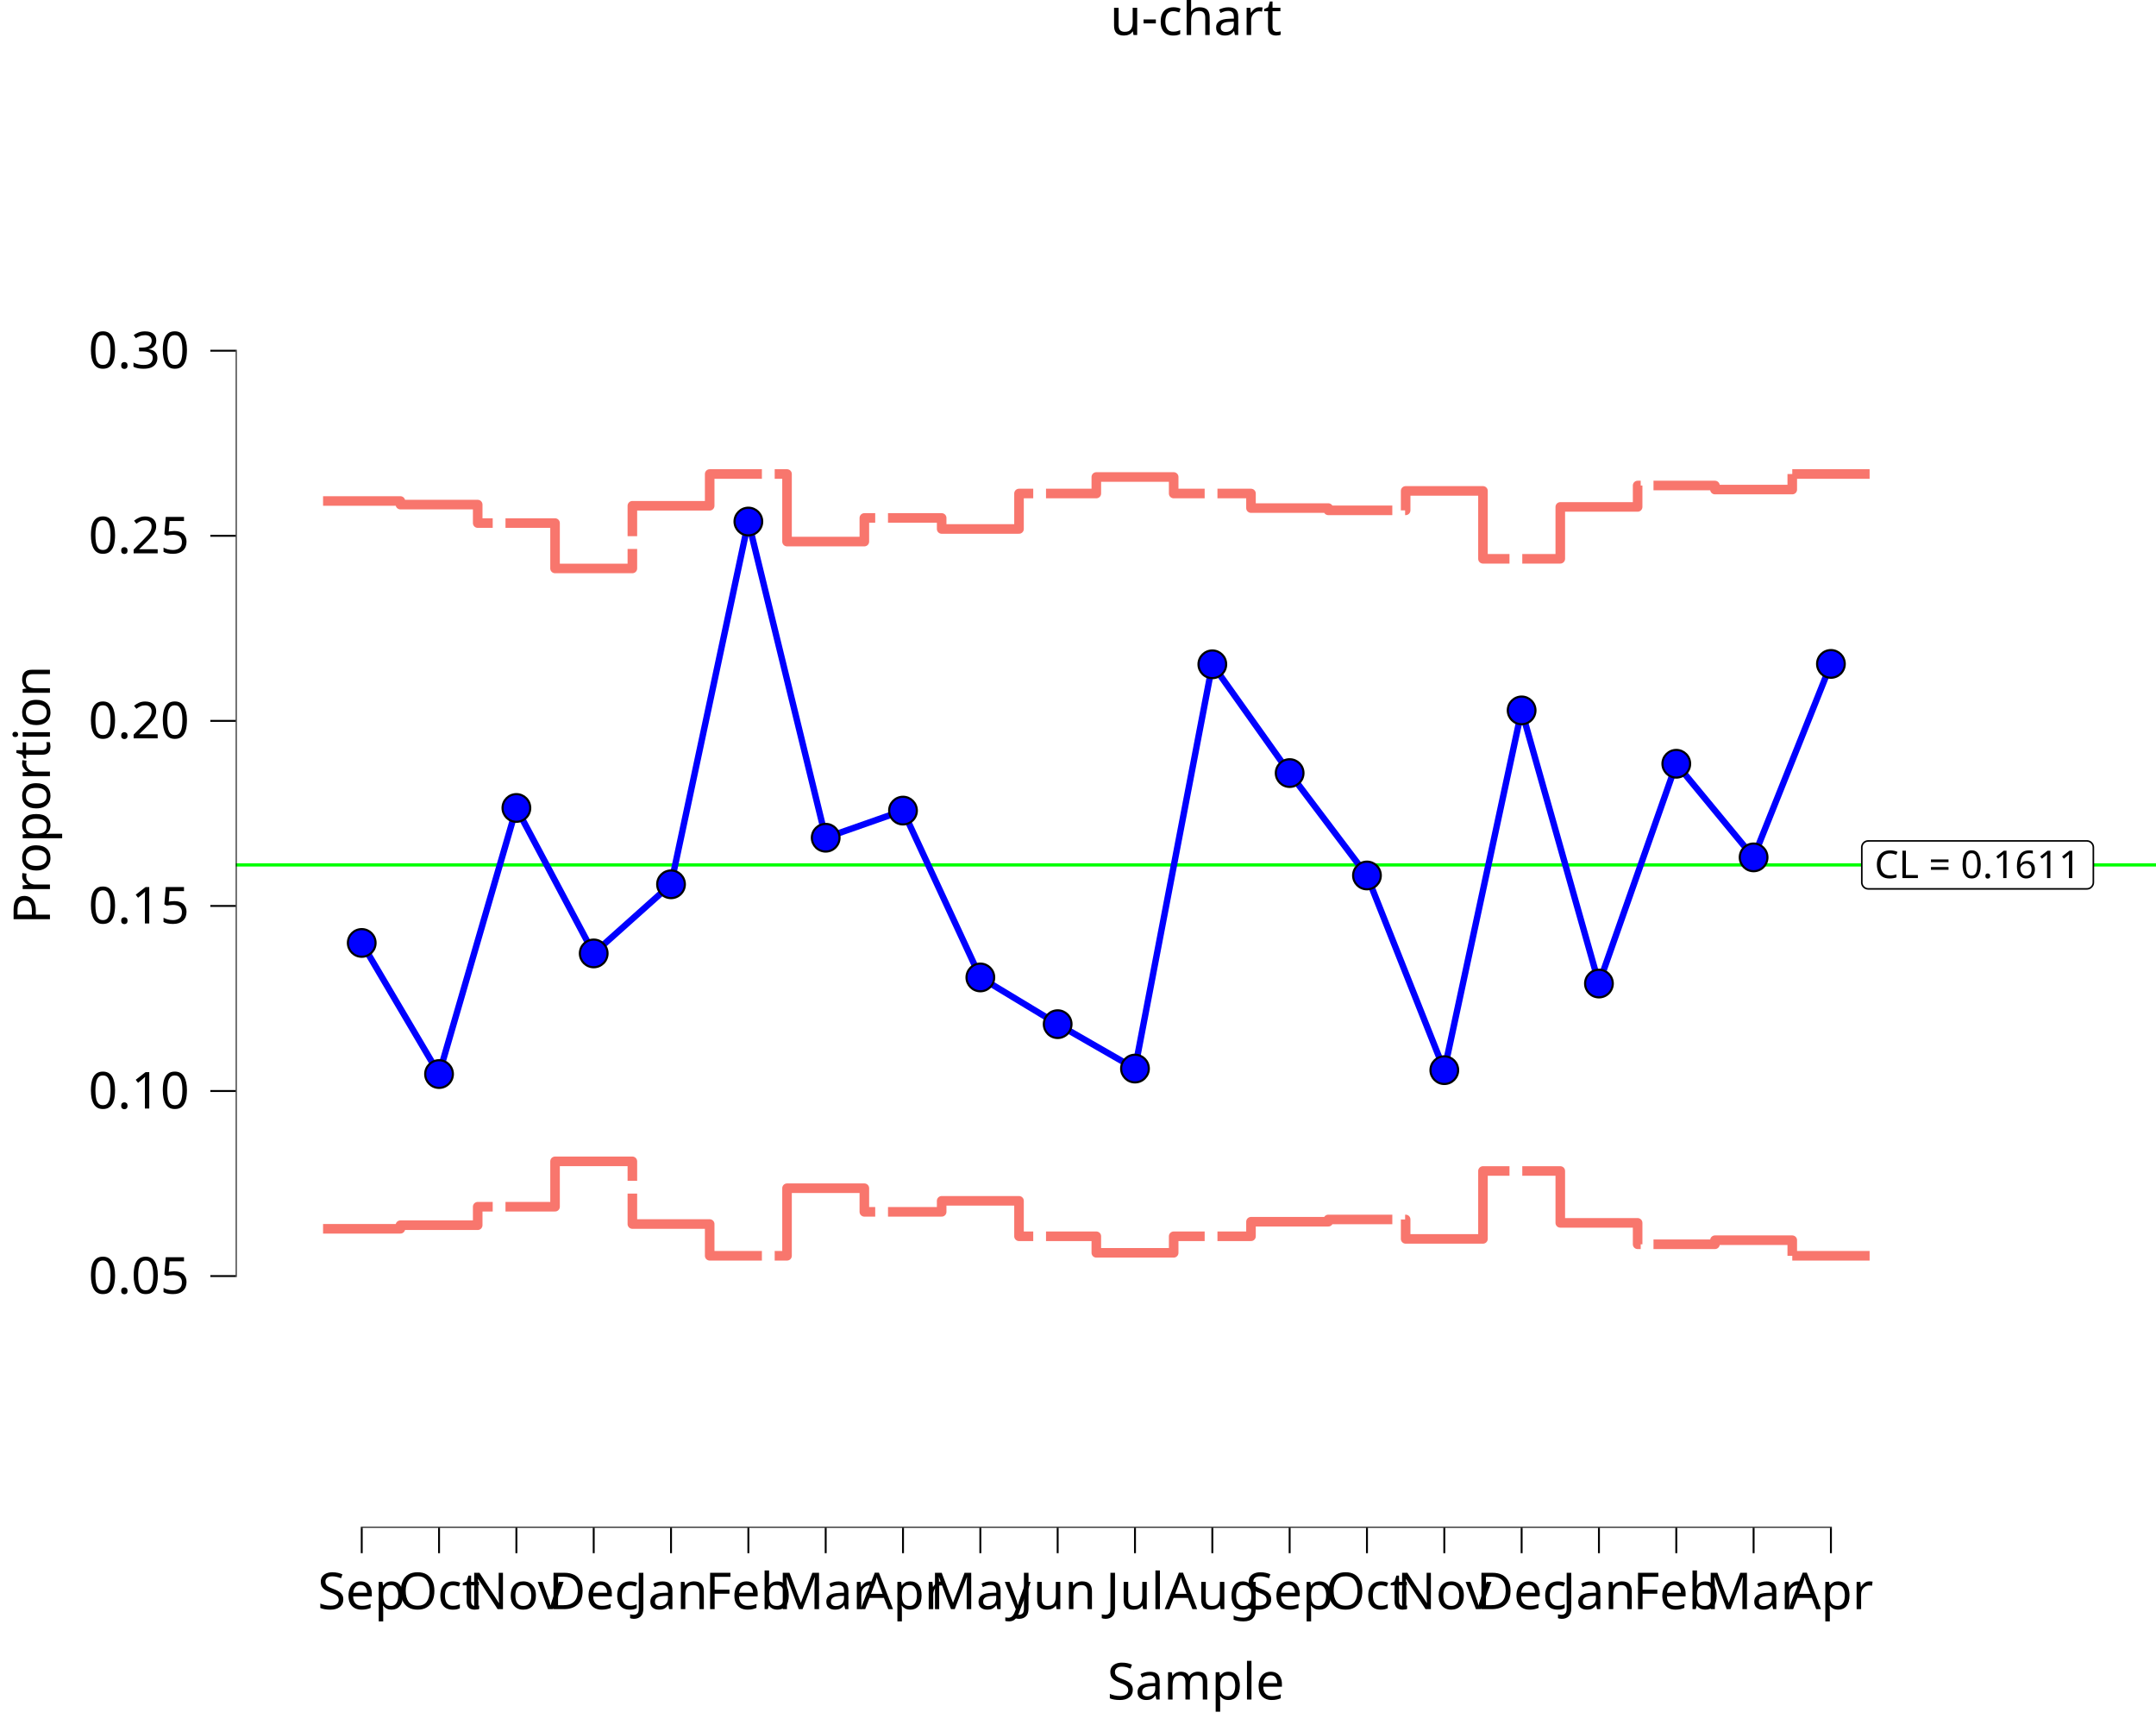
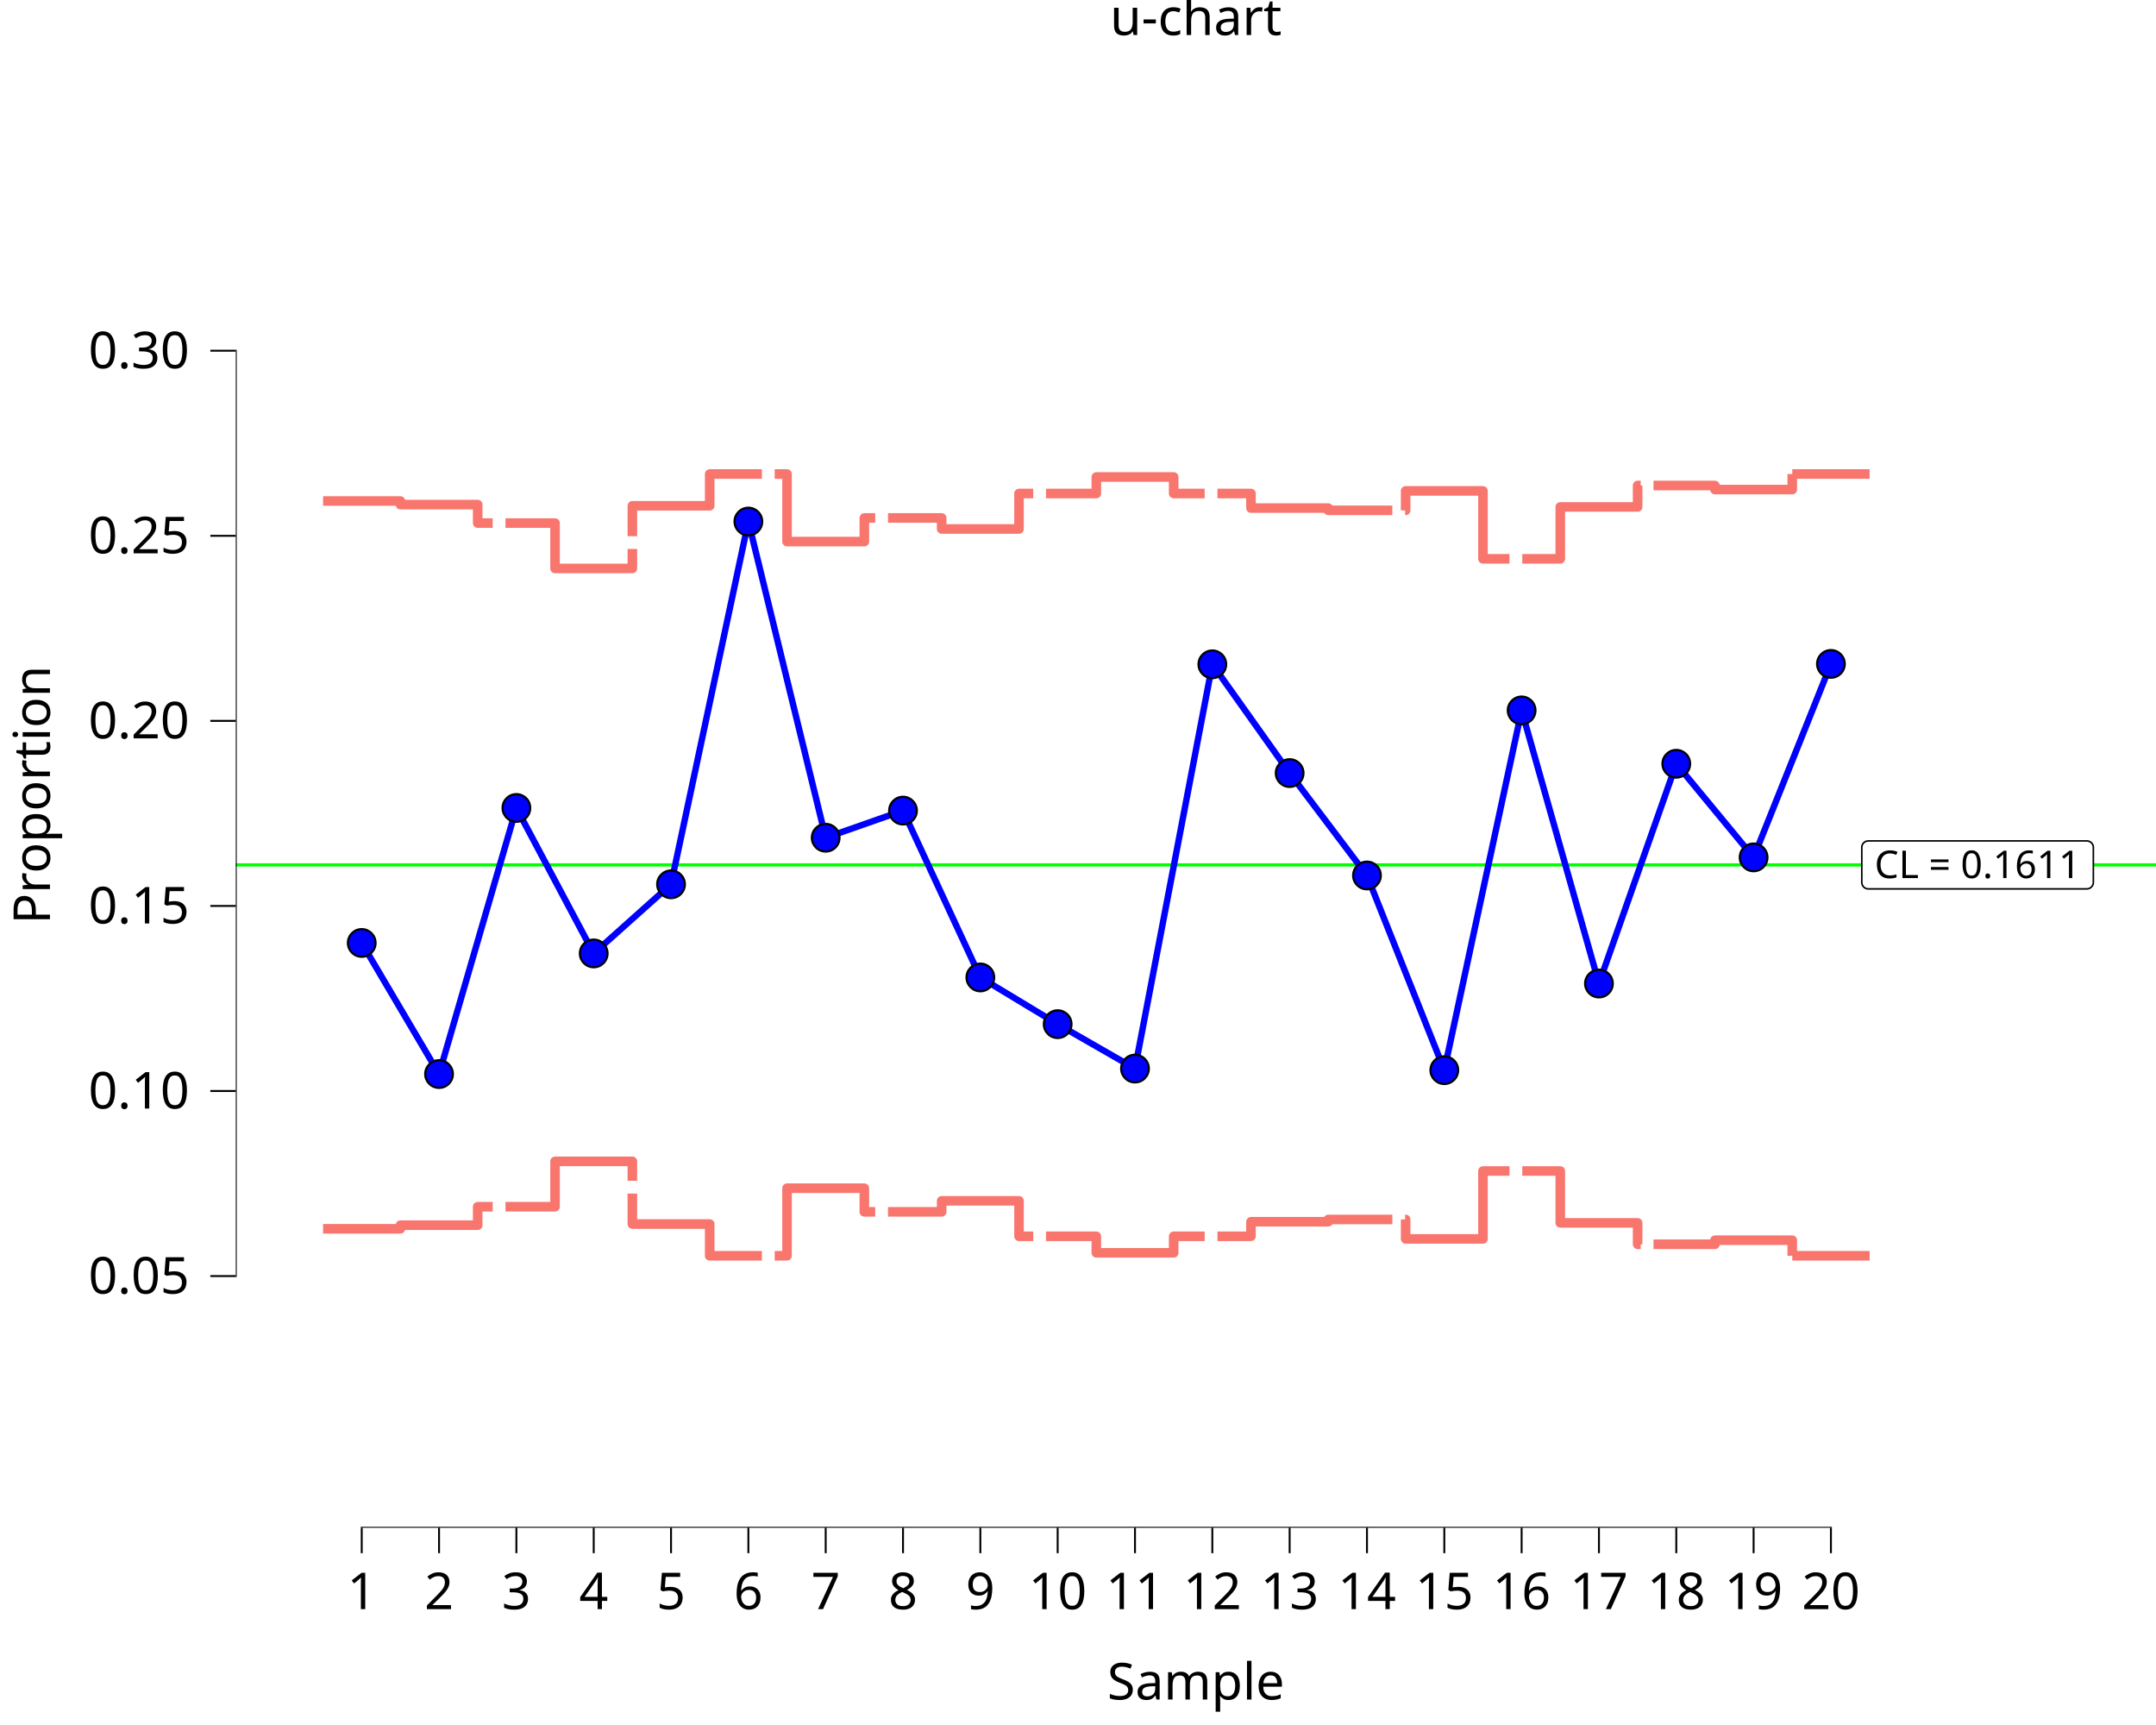
<svg xmlns="http://www.w3.org/2000/svg" class="svglite" data-engine-version="2.0" width="720.00pt" height="576.00pt" viewBox="0 0 720.00 576.00">
  <defs>
    <style type="text/css">
    .svglite line, .svglite polyline, .svglite polygon, .svglite path, .svglite rect, .svglite circle {
      fill: none;
      stroke: #000000;
      stroke-linecap: round;
      stroke-linejoin: round;
      stroke-miterlimit: 10.00;
    }
  </style>
  </defs>
  <rect width="100%" height="100%" style="stroke: none; fill: #FFFFFF;" />
  <defs>
    <clipPath id="cpMC4wMHw3MjAuMDB8MC4wMHw1NzYuMDA=">
      <rect x="0.00" y="0.00" width="720.00" height="576.00" />
    </clipPath>
  </defs>
  <g clip-path="url(#cpMC4wMHw3MjAuMDB8MC4wMHw1NzYuMDA=)">
    <rect x="-0" y="0.00" width="720.00" height="576.00" style="stroke-width: 10.67; stroke: none;" />
  </g>
  <defs>
    <clipPath id="cpNzguNzR8NzIwLjAwfDIwLjcxfDUxMC4xNA==">
      <rect x="78.74" y="20.71" width="641.26" height="489.43" />
    </clipPath>
  </defs>
  <g clip-path="url(#cpNzguNzR8NzIwLjAwfDIwLjcxfDUxMC4xNA==)">
    <rect x="78.74" y="20.71" width="641.26" height="489.43" style="stroke-width: 10.67; stroke: none;" />
    <line x1="78.74" y1="288.80" x2="720.00" y2="288.80" style="stroke-width: 1.07; stroke: #00FF00; stroke-linecap: butt;" />
    <polygon points="623.91,296.81 696.92,296.81 696.83,296.80 697.18,296.79 697.52,296.72 697.84,296.60 698.15,296.42 698.41,296.20 698.64,295.94 698.83,295.65 698.97,295.33 699.05,294.99 699.08,294.65 699.08,294.65 699.08,282.95 699.08,282.95 699.05,282.61 698.97,282.27 698.83,281.95 698.64,281.66 698.41,281.40 698.15,281.18 697.84,281.00 697.52,280.88 697.18,280.81 696.92,280.79 623.91,280.79 624.17,280.81 623.82,280.80 623.47,280.84 623.14,280.93 622.83,281.08 622.54,281.28 622.29,281.52 622.08,281.80 621.92,282.11 621.81,282.44 621.75,282.78 621.75,282.95 621.75,294.65 621.75,294.47 621.75,294.82 621.81,295.16 621.92,295.49 622.08,295.80 622.29,296.08 622.54,296.32 622.83,296.52 623.14,296.67 623.47,296.76 623.82,296.80 " style="stroke-width: 0.53; fill: #FFFFFF;" />
    <text x="660.41" y="293.21" text-anchor="middle" style="font-size: 12.80px; font-family: sans;" textLength="70.13px" lengthAdjust="spacingAndGlyphs">CL = 0.1611</text>
    <line x1="120.48" y1="510.14" x2="611.76" y2="510.14" style="stroke-width: 0.64; stroke-linecap: butt;" />
    <line x1="78.74" y1="426.41" x2="78.74" y2="116.79" style="stroke-width: 0.64; stroke-linecap: butt;" />
    <polyline points="107.89,167.29 133.71,167.29 133.71,168.49 159.53,168.49 159.53,174.66 185.36,174.66 185.36,189.81 211.18,189.81 211.18,168.88 237.00,168.88 237.00,158.28 262.83,158.28 262.83,180.84 288.65,180.84 288.65,172.95 314.47,172.95 314.47,176.63 340.30,176.63 340.30,164.79 366.12,164.79 366.12,159.27 391.95,159.27 391.95,164.79 417.77,164.79 417.77,169.65 443.59,169.65 443.59,170.41 469.42,170.41 469.42,163.92 495.24,163.92 495.24,186.59 521.06,186.59 521.06,169.27 546.89,169.27 546.89,162.12 572.71,162.12 572.71,163.47 598.53,163.47 598.53,158.28 " style="stroke-width: 3.20; stroke: #F8766D; stroke-dasharray: 64.02,4.27; stroke-linecap: butt;" />
    <polyline points="120.80,314.86 146.62,358.64 172.45,269.79 198.27,318.36 224.09,295.28 249.92,174.15 275.74,279.73 301.56,270.67 327.39,326.38 353.21,341.98 379.03,356.81 404.86,221.82 430.68,258.14 456.50,292.33 482.33,357.34 508.15,237.21 533.97,328.42 559.80,255.03 585.62,286.29 611.44,221.69 " style="stroke-width: 2.13; stroke: #0000FF; stroke-linecap: butt;" />
    <circle cx="120.80" cy="314.86" r="4.62" style="stroke-width: 0.71; fill: #0000FF;" />
    <circle cx="146.62" cy="358.64" r="4.62" style="stroke-width: 0.71; fill: #0000FF;" />
    <circle cx="172.45" cy="269.79" r="4.62" style="stroke-width: 0.71; fill: #0000FF;" />
    <circle cx="198.27" cy="318.36" r="4.62" style="stroke-width: 0.71; fill: #0000FF;" />
    <circle cx="224.09" cy="295.28" r="4.62" style="stroke-width: 0.71; fill: #0000FF;" />
    <circle cx="249.92" cy="174.15" r="4.62" style="stroke-width: 0.71; fill: #0000FF;" />
    <circle cx="275.74" cy="279.73" r="4.62" style="stroke-width: 0.71; fill: #0000FF;" />
    <circle cx="301.56" cy="270.67" r="4.62" style="stroke-width: 0.71; fill: #0000FF;" />
    <circle cx="327.39" cy="326.38" r="4.62" style="stroke-width: 0.71; fill: #0000FF;" />
    <circle cx="353.21" cy="341.98" r="4.62" style="stroke-width: 0.71; fill: #0000FF;" />
    <circle cx="379.03" cy="356.81" r="4.62" style="stroke-width: 0.71; fill: #0000FF;" />
    <circle cx="404.86" cy="221.82" r="4.62" style="stroke-width: 0.71; fill: #0000FF;" />
    <circle cx="430.68" cy="258.14" r="4.62" style="stroke-width: 0.71; fill: #0000FF;" />
    <circle cx="456.50" cy="292.33" r="4.62" style="stroke-width: 0.71; fill: #0000FF;" />
    <circle cx="482.33" cy="357.34" r="4.62" style="stroke-width: 0.71; fill: #0000FF;" />
    <circle cx="508.15" cy="237.21" r="4.62" style="stroke-width: 0.71; fill: #0000FF;" />
    <circle cx="533.97" cy="328.42" r="4.62" style="stroke-width: 0.71; fill: #0000FF;" />
    <circle cx="559.80" cy="255.03" r="4.62" style="stroke-width: 0.71; fill: #0000FF;" />
    <circle cx="585.62" cy="286.29" r="4.62" style="stroke-width: 0.71; fill: #0000FF;" />
    <circle cx="611.44" cy="221.69" r="4.62" style="stroke-width: 0.71; fill: #0000FF;" />
    <polyline points="107.89,410.31 133.71,410.31 133.71,409.11 159.53,409.11 159.53,402.94 185.36,402.94 185.36,387.79 211.18,387.79 211.18,408.72 237.00,408.72 237.00,419.32 262.83,419.32 262.83,396.76 288.65,396.76 288.65,404.65 314.47,404.65 314.47,400.97 340.30,400.97 340.30,412.81 366.12,412.81 366.12,418.33 391.95,418.33 391.95,412.81 417.77,412.81 417.77,407.95 443.59,407.95 443.59,407.19 469.42,407.19 469.42,413.68 495.24,413.68 495.24,391.01 521.06,391.01 521.06,408.33 546.89,408.33 546.89,415.48 572.71,415.48 572.71,414.12 598.53,414.12 598.53,419.32 " style="stroke-width: 3.20; stroke: #F8766D; stroke-dasharray: 64.02,4.27; stroke-linecap: butt;" />
    <polyline points="598.53,158.28 624.36,158.28 624.36,158.28 " style="stroke-width: 3.20; stroke: #F8766D; stroke-linecap: butt;" />
    <polyline points="598.53,419.32 624.36,419.32 624.36,419.32 " style="stroke-width: 3.20; stroke: #F8766D; stroke-linecap: butt;" />
    <rect x="78.74" y="20.71" width="641.26" height="489.43" style="stroke-width: 0.00; stroke: none;" />
  </g>
  <g clip-path="url(#cpMC4wMHw3MjAuMDB8MC4wMHw1NzYuMDA=)">
    <polyline points="78.74,510.14 78.74,20.71 " style="stroke-width: 0.00; stroke: none; stroke-linecap: butt;" />
    <text x="63.26" y="431.95" text-anchor="end" style="font-size: 17.00px; font-family: sans;" textLength="33.09px" lengthAdjust="spacingAndGlyphs">0.05</text>
    <text x="63.26" y="370.15" text-anchor="end" style="font-size: 17.00px; font-family: sans;" textLength="33.09px" lengthAdjust="spacingAndGlyphs">0.10</text>
    <text x="63.26" y="308.35" text-anchor="end" style="font-size: 17.00px; font-family: sans;" textLength="33.09px" lengthAdjust="spacingAndGlyphs">0.15</text>
    <text x="63.26" y="246.55" text-anchor="end" style="font-size: 17.00px; font-family: sans;" textLength="33.09px" lengthAdjust="spacingAndGlyphs">0.20</text>
    <text x="63.26" y="184.76" text-anchor="end" style="font-size: 17.00px; font-family: sans;" textLength="33.09px" lengthAdjust="spacingAndGlyphs">0.25</text>
    <text x="63.26" y="122.96" text-anchor="end" style="font-size: 17.00px; font-family: sans;" textLength="33.09px" lengthAdjust="spacingAndGlyphs">0.30</text>
    <polyline points="70.24,426.10 78.74,426.10 " style="stroke-width: 0.64; stroke-linecap: butt;" />
    <polyline points="70.24,364.30 78.74,364.30 " style="stroke-width: 0.64; stroke-linecap: butt;" />
    <polyline points="70.24,302.50 78.74,302.50 " style="stroke-width: 0.64; stroke-linecap: butt;" />
    <polyline points="70.24,240.71 78.74,240.71 " style="stroke-width: 0.64; stroke-linecap: butt;" />
    <polyline points="70.24,178.91 78.74,178.91 " style="stroke-width: 0.64; stroke-linecap: butt;" />
    <polyline points="70.24,117.11 78.74,117.11 " style="stroke-width: 0.64; stroke-linecap: butt;" />
    <polyline points="78.74,510.14 720.00,510.14 " style="stroke-width: 0.00; stroke: none; stroke-linecap: butt;" />
    <polyline points="120.80,518.64 120.80,510.14 " style="stroke-width: 0.64; stroke-linecap: butt;" />
    <polyline points="146.62,518.64 146.62,510.14 " style="stroke-width: 0.64; stroke-linecap: butt;" />
    <polyline points="172.45,518.64 172.45,510.14 " style="stroke-width: 0.64; stroke-linecap: butt;" />
    <polyline points="198.27,518.64 198.27,510.14 " style="stroke-width: 0.64; stroke-linecap: butt;" />
    <polyline points="224.09,518.64 224.09,510.14 " style="stroke-width: 0.64; stroke-linecap: butt;" />
    <polyline points="249.92,518.64 249.92,510.14 " style="stroke-width: 0.64; stroke-linecap: butt;" />
    <polyline points="275.74,518.64 275.74,510.14 " style="stroke-width: 0.64; stroke-linecap: butt;" />
    <polyline points="301.56,518.64 301.56,510.14 " style="stroke-width: 0.64; stroke-linecap: butt;" />
    <polyline points="327.39,518.64 327.39,510.14 " style="stroke-width: 0.64; stroke-linecap: butt;" />
    <polyline points="353.21,518.64 353.21,510.14 " style="stroke-width: 0.64; stroke-linecap: butt;" />
    <polyline points="379.03,518.64 379.03,510.14 " style="stroke-width: 0.64; stroke-linecap: butt;" />
    <polyline points="404.86,518.64 404.86,510.14 " style="stroke-width: 0.64; stroke-linecap: butt;" />
    <polyline points="430.68,518.64 430.68,510.14 " style="stroke-width: 0.64; stroke-linecap: butt;" />
    <polyline points="456.50,518.64 456.50,510.14 " style="stroke-width: 0.64; stroke-linecap: butt;" />
    <polyline points="482.33,518.64 482.33,510.14 " style="stroke-width: 0.64; stroke-linecap: butt;" />
    <polyline points="508.15,518.64 508.15,510.14 " style="stroke-width: 0.64; stroke-linecap: butt;" />
    <polyline points="533.97,518.64 533.97,510.14 " style="stroke-width: 0.64; stroke-linecap: butt;" />
    <polyline points="559.80,518.64 559.80,510.14 " style="stroke-width: 0.64; stroke-linecap: butt;" />
    <polyline points="585.62,518.64 585.62,510.14 " style="stroke-width: 0.64; stroke-linecap: butt;" />
    <polyline points="611.44,518.64 611.44,510.14 " style="stroke-width: 0.64; stroke-linecap: butt;" />
-     <text x="120.80" y="537.32" text-anchor="middle" style="font-size: 17.00px; font-family: sans;" textLength="30.25px" lengthAdjust="spacingAndGlyphs">Sep</text>
-     <text x="146.62" y="537.32" text-anchor="middle" style="font-size: 17.00px; font-family: sans;" textLength="26.46px" lengthAdjust="spacingAndGlyphs">Oct</text>
-     <text x="172.45" y="537.32" text-anchor="middle" style="font-size: 17.00px; font-family: sans;" textLength="30.24px" lengthAdjust="spacingAndGlyphs">Nov</text>
-     <text x="198.27" y="537.32" text-anchor="middle" style="font-size: 17.00px; font-family: sans;" textLength="30.24px" lengthAdjust="spacingAndGlyphs">Dec</text>
-     <text x="224.09" y="537.32" text-anchor="middle" style="font-size: 17.00px; font-family: sans;" textLength="27.42px" lengthAdjust="spacingAndGlyphs">Jan</text>
-     <text x="249.92" y="537.32" text-anchor="middle" style="font-size: 17.00px; font-family: sans;" textLength="29.29px" lengthAdjust="spacingAndGlyphs">Feb</text>
-     <text x="275.74" y="537.32" text-anchor="middle" style="font-size: 17.00px; font-family: sans;" textLength="29.28px" lengthAdjust="spacingAndGlyphs">Mar</text>
-     <text x="301.56" y="537.32" text-anchor="middle" style="font-size: 17.00px; font-family: sans;" textLength="26.46px" lengthAdjust="spacingAndGlyphs">Apr</text>
-     <text x="327.39" y="537.32" text-anchor="middle" style="font-size: 17.00px; font-family: sans;" textLength="32.13px" lengthAdjust="spacingAndGlyphs">May</text>
-     <text x="353.21" y="537.32" text-anchor="middle" style="font-size: 17.00px; font-family: sans;" textLength="27.42px" lengthAdjust="spacingAndGlyphs">Jun</text>
-     <text x="379.03" y="537.32" text-anchor="middle" style="font-size: 17.00px; font-family: sans;" textLength="21.74px" lengthAdjust="spacingAndGlyphs">Jul</text>
-     <text x="404.86" y="537.32" text-anchor="middle" style="font-size: 17.00px; font-family: sans;" textLength="30.25px" lengthAdjust="spacingAndGlyphs">Aug</text>
-     <text x="430.68" y="537.32" text-anchor="middle" style="font-size: 17.00px; font-family: sans;" textLength="30.25px" lengthAdjust="spacingAndGlyphs">Sep</text>
-     <text x="456.50" y="537.32" text-anchor="middle" style="font-size: 17.00px; font-family: sans;" textLength="26.46px" lengthAdjust="spacingAndGlyphs">Oct</text>
-     <text x="482.33" y="537.32" text-anchor="middle" style="font-size: 17.00px; font-family: sans;" textLength="30.24px" lengthAdjust="spacingAndGlyphs">Nov</text>
-     <text x="508.15" y="537.32" text-anchor="middle" style="font-size: 17.00px; font-family: sans;" textLength="30.24px" lengthAdjust="spacingAndGlyphs">Dec</text>
-     <text x="533.97" y="537.32" text-anchor="middle" style="font-size: 17.00px; font-family: sans;" textLength="27.42px" lengthAdjust="spacingAndGlyphs">Jan</text>
-     <text x="559.80" y="537.32" text-anchor="middle" style="font-size: 17.00px; font-family: sans;" textLength="29.29px" lengthAdjust="spacingAndGlyphs">Feb</text>
-     <text x="585.62" y="537.32" text-anchor="middle" style="font-size: 17.00px; font-family: sans;" textLength="29.28px" lengthAdjust="spacingAndGlyphs">Mar</text>
-     <text x="611.44" y="537.32" text-anchor="middle" style="font-size: 17.00px; font-family: sans;" textLength="26.46px" lengthAdjust="spacingAndGlyphs">Apr</text>
+     <text x="120.80" y="537.32" text-anchor="middle" style="font-size: 17.00px; font-family: sans;" textLength="9.46px" lengthAdjust="spacingAndGlyphs">1</text>
+     <text x="146.62" y="537.32" text-anchor="middle" style="font-size: 17.00px; font-family: sans;" textLength="9.46px" lengthAdjust="spacingAndGlyphs">2</text>
+     <text x="172.45" y="537.32" text-anchor="middle" style="font-size: 17.00px; font-family: sans;" textLength="9.46px" lengthAdjust="spacingAndGlyphs">3</text>
+     <text x="198.27" y="537.32" text-anchor="middle" style="font-size: 17.00px; font-family: sans;" textLength="9.46px" lengthAdjust="spacingAndGlyphs">4</text>
+     <text x="224.09" y="537.32" text-anchor="middle" style="font-size: 17.00px; font-family: sans;" textLength="9.46px" lengthAdjust="spacingAndGlyphs">5</text>
+     <text x="249.92" y="537.32" text-anchor="middle" style="font-size: 17.00px; font-family: sans;" textLength="9.46px" lengthAdjust="spacingAndGlyphs">6</text>
+     <text x="275.74" y="537.32" text-anchor="middle" style="font-size: 17.00px; font-family: sans;" textLength="9.46px" lengthAdjust="spacingAndGlyphs">7</text>
+     <text x="301.56" y="537.32" text-anchor="middle" style="font-size: 17.00px; font-family: sans;" textLength="9.46px" lengthAdjust="spacingAndGlyphs">8</text>
+     <text x="327.39" y="537.32" text-anchor="middle" style="font-size: 17.00px; font-family: sans;" textLength="9.46px" lengthAdjust="spacingAndGlyphs">9</text>
+     <text x="353.21" y="537.32" text-anchor="middle" style="font-size: 17.00px; font-family: sans;" textLength="18.91px" lengthAdjust="spacingAndGlyphs">10</text>
+     <text x="379.03" y="537.32" text-anchor="middle" style="font-size: 17.00px; font-family: sans;" textLength="18.91px" lengthAdjust="spacingAndGlyphs">11</text>
+     <text x="404.86" y="537.32" text-anchor="middle" style="font-size: 17.00px; font-family: sans;" textLength="18.91px" lengthAdjust="spacingAndGlyphs">12</text>
+     <text x="430.68" y="537.32" text-anchor="middle" style="font-size: 17.00px; font-family: sans;" textLength="18.91px" lengthAdjust="spacingAndGlyphs">13</text>
+     <text x="456.50" y="537.32" text-anchor="middle" style="font-size: 17.00px; font-family: sans;" textLength="18.91px" lengthAdjust="spacingAndGlyphs">14</text>
+     <text x="482.33" y="537.32" text-anchor="middle" style="font-size: 17.00px; font-family: sans;" textLength="18.91px" lengthAdjust="spacingAndGlyphs">15</text>
+     <text x="508.15" y="537.32" text-anchor="middle" style="font-size: 17.00px; font-family: sans;" textLength="18.91px" lengthAdjust="spacingAndGlyphs">16</text>
+     <text x="533.97" y="537.32" text-anchor="middle" style="font-size: 17.00px; font-family: sans;" textLength="18.91px" lengthAdjust="spacingAndGlyphs">17</text>
+     <text x="559.80" y="537.32" text-anchor="middle" style="font-size: 17.00px; font-family: sans;" textLength="18.91px" lengthAdjust="spacingAndGlyphs">18</text>
+     <text x="585.62" y="537.32" text-anchor="middle" style="font-size: 17.00px; font-family: sans;" textLength="18.91px" lengthAdjust="spacingAndGlyphs">19</text>
+     <text x="611.44" y="537.32" text-anchor="middle" style="font-size: 17.00px; font-family: sans;" textLength="18.91px" lengthAdjust="spacingAndGlyphs">20</text>
    <text x="399.37" y="567.49" text-anchor="middle" style="font-size: 17.00px; font-family: sans;" textLength="57.65px" lengthAdjust="spacingAndGlyphs">Sample</text>
    <text transform="translate(16.68,265.42) rotate(-90)" text-anchor="middle" style="font-size: 17.00px; font-family: sans;" textLength="78.44px" lengthAdjust="spacingAndGlyphs">Proportion</text>
    <text x="399.37" y="11.70" text-anchor="middle" style="font-size: 17.00px; font-family: sans;" textLength="52.92px" lengthAdjust="spacingAndGlyphs">u-chart</text>
  </g>
</svg>
